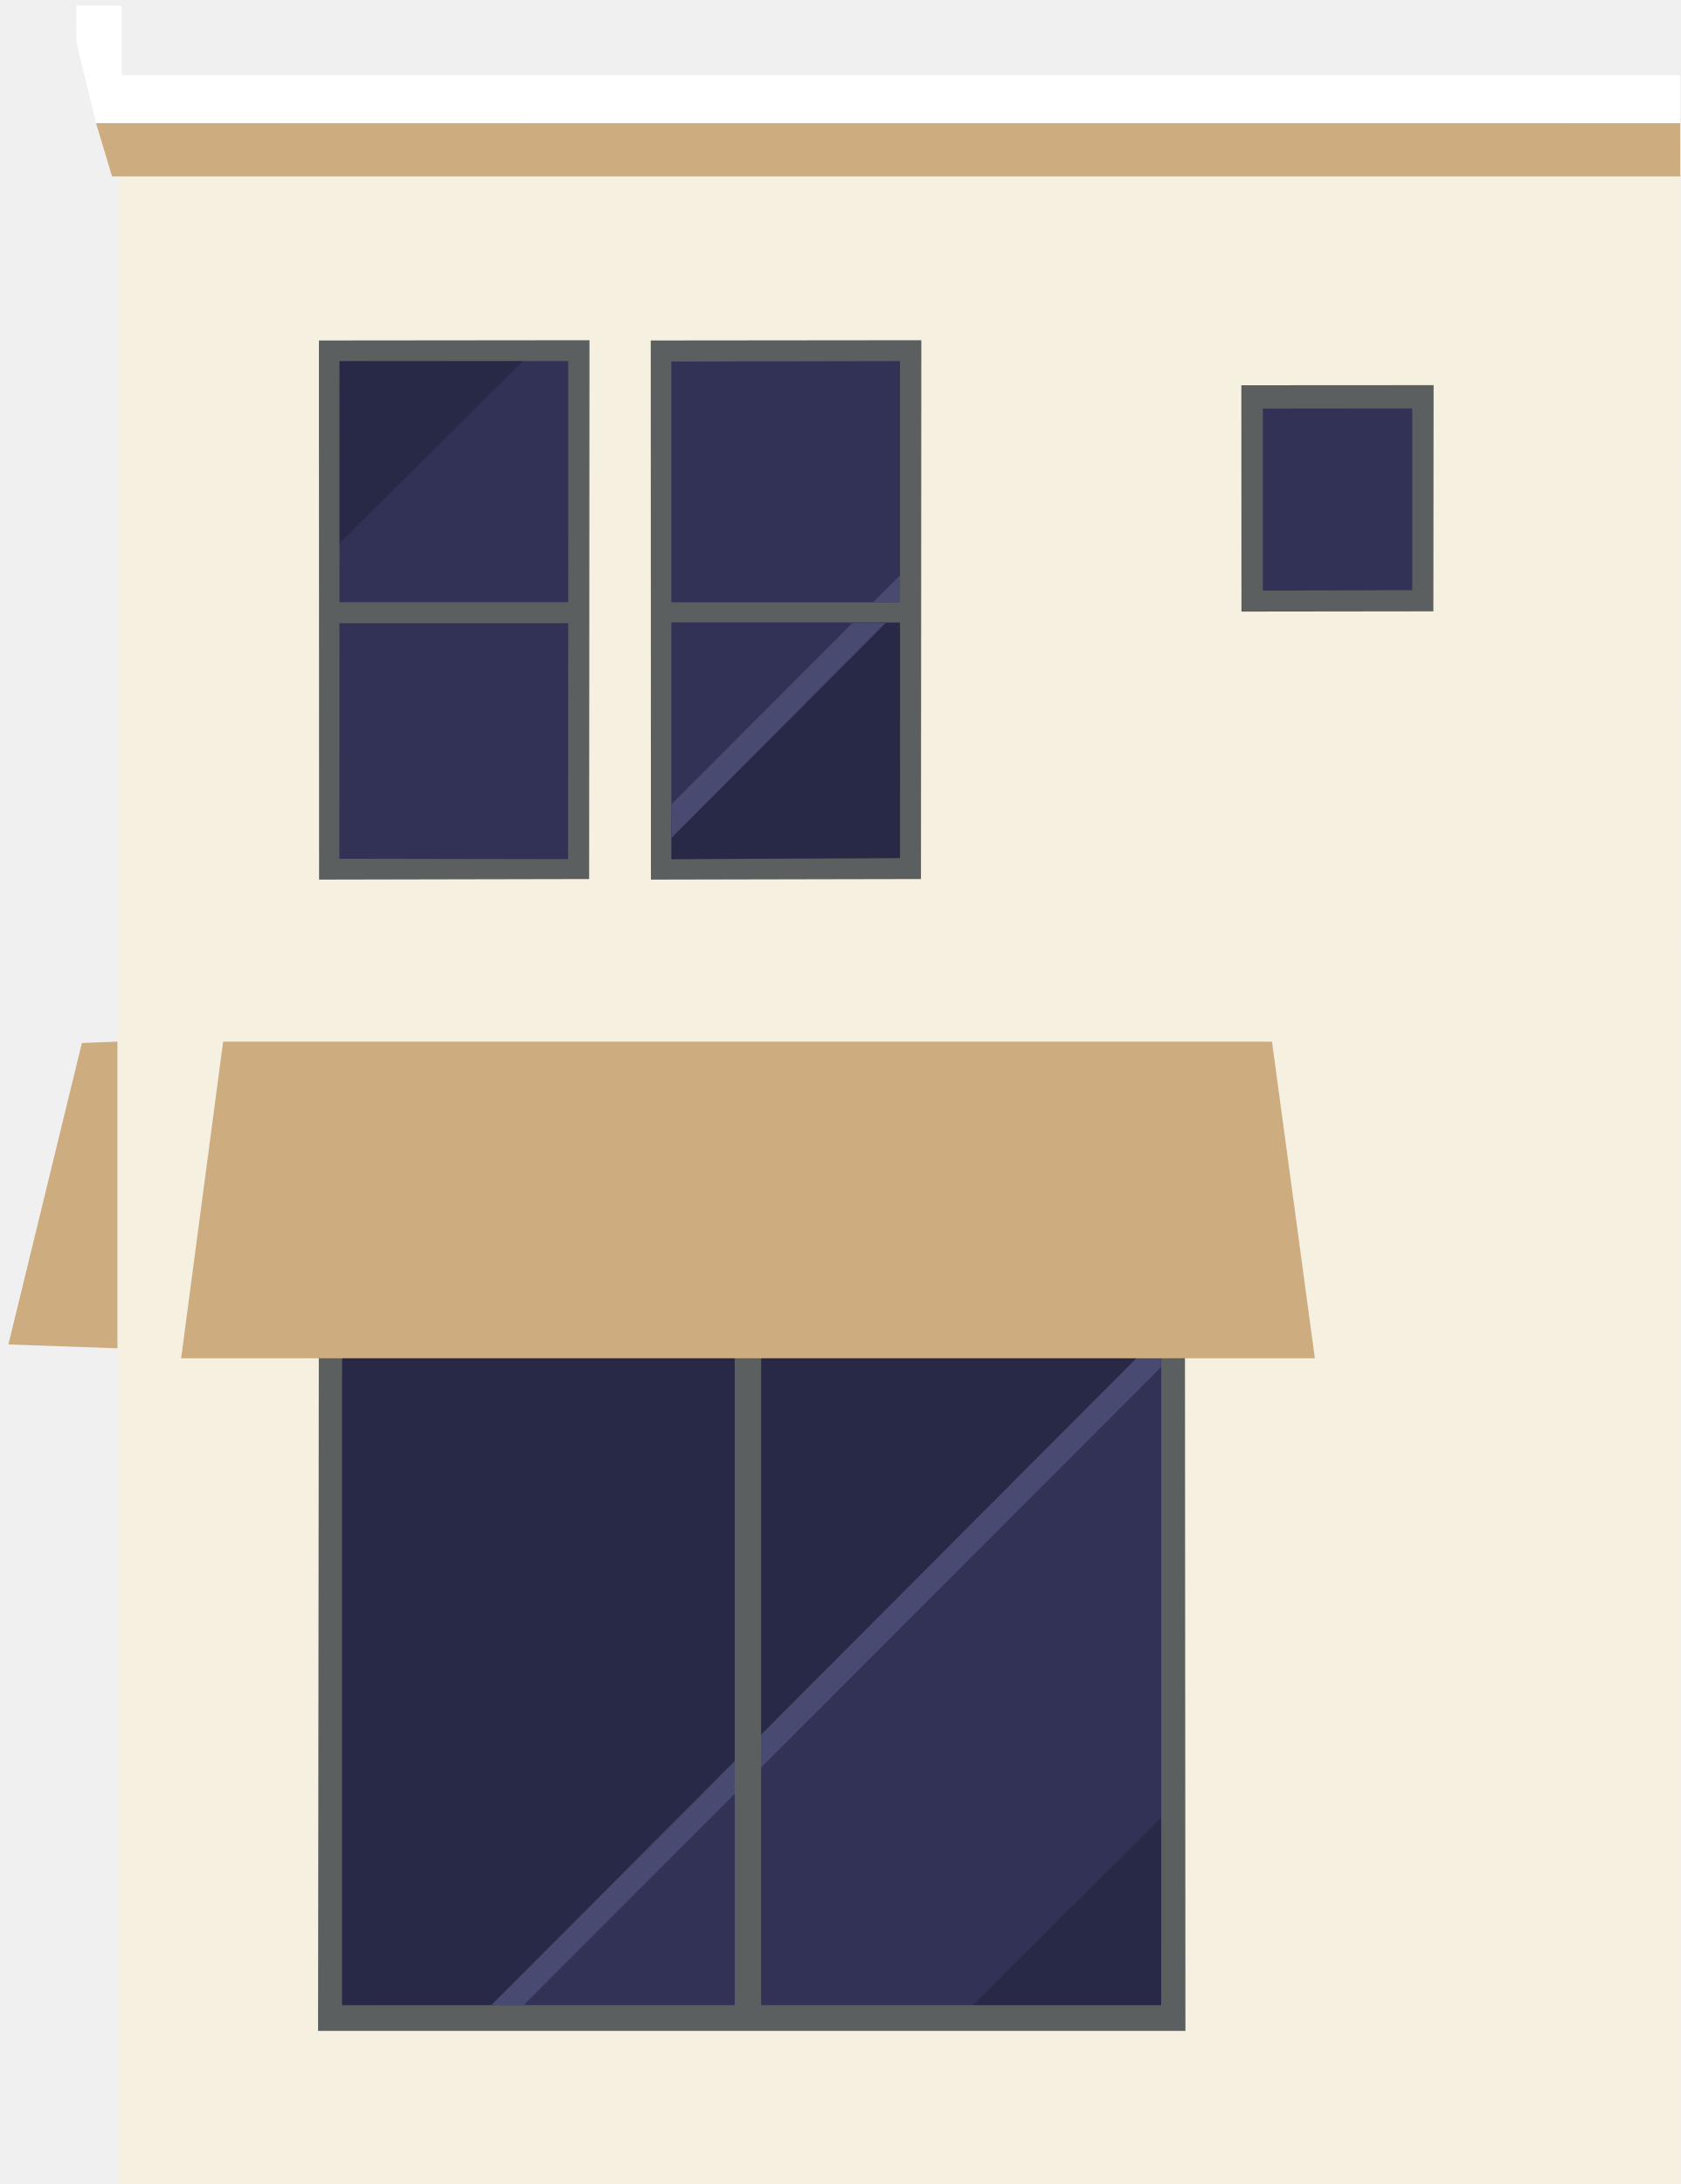
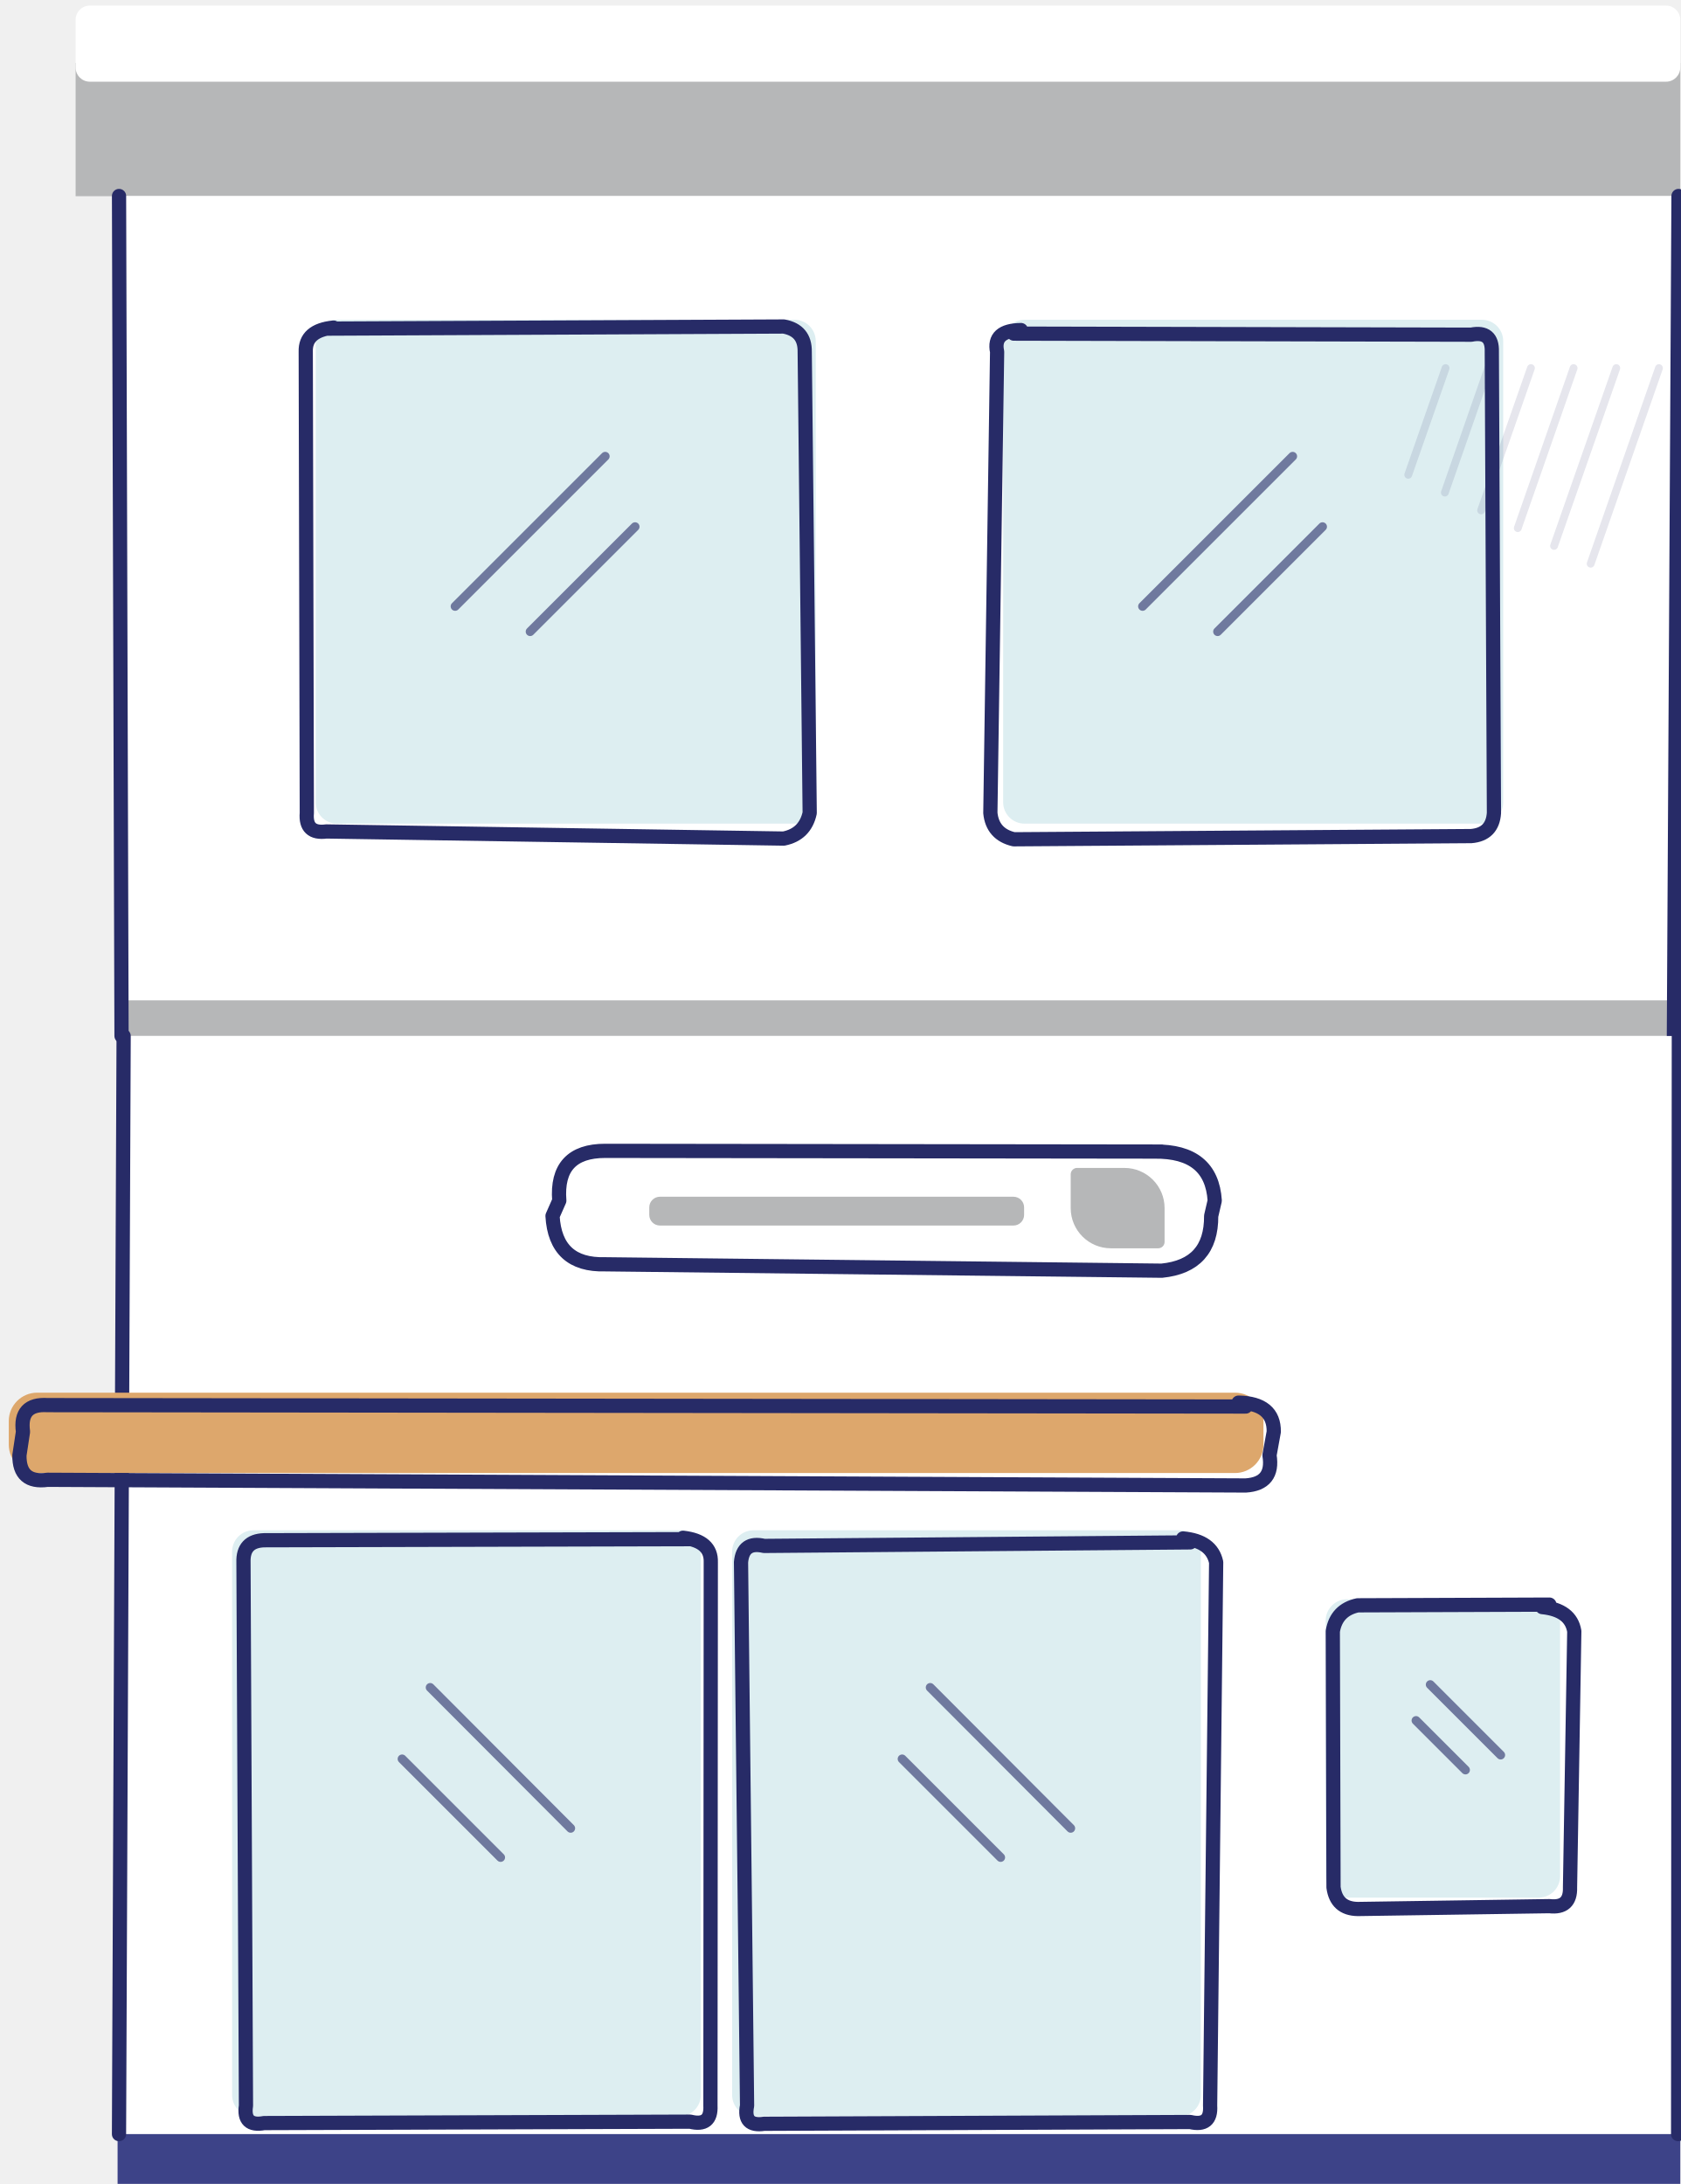
- <svg xmlns="http://www.w3.org/2000/svg" width="100%" height="100%" viewBox="0 0 600 780" version="1.1" xml:space="preserve" style="fill-rule:evenodd;clip-rule:evenodd;stroke-linejoin:round;stroke-miterlimit:2;">
-   <g id="apartments-narrow-right" transform="matrix(1.27,0,0,1.27,55.2114,4.52)">
-     <g transform="matrix(-1,0,0,1,2087.52,-296.875)">
-       <path d="M2097.92,672.482L2128.63,671.393L2107.97,586.623L2097.92,586.229L2097.92,672.482Z" style="fill:rgb(205,172,128);fill-rule:nonzero;" />
+ <svg xmlns="http://www.w3.org/2000/svg" viewBox="0 0 600 780" fill-rule="evenodd" clip-rule="evenodd" stroke-linejoin="round" stroke-miterlimit="2">
+   <g transform="translate(27 2) scale(1.27)">
+     <rect x="0" y="16.1" width="451.2" height="37.5" fill="#B6B7B8" />
+     <rect x="0" y="0" width="451.2" height="21.4" rx="4" fill="#FFFFFF" />
+   </g>
+   <g transform="translate(42 70) scale(1.27)">
+     <rect x="0" y="0" width="439.4" height="236.2" fill="#FFFFFF" />
+     <rect x="0" y="226.2" width="439.4" height="10" fill="#B6B7B8" />
+     <line x1="0.4" y1="0" x2="1.1" y2="236.2" stroke="#272B67" stroke-width="4" stroke-linecap="round" />
+     <line x1="438.9" y1="0" x2="437.6" y2="236.2" stroke="#272B67" stroke-width="4" stroke-linecap="round" />
+     <rect x="55.7" y="34.8" width="140.6" height="141.7" rx="6" fill="#DDEEF1" />
+     <path d="M58.7 37.3L187.3 36.7Q193.3 37.8 193.2 43.8L194.6 173.5Q193.3 179.5 187.3 180.7L58.7 178.7Q52.7 179.5 53.2 173.5L52.9 43.8Q52.7 37.8 60.7 37" fill="none" stroke="#272B67" stroke-width="4" stroke-linecap="round" stroke-linejoin="round" />
+     <line x1="94.9" y1="115.4" x2="137.1" y2="73.2" stroke="#272B67" stroke-width="2.5" stroke-linecap="round" opacity="0.6" />
+     <line x1="116" y1="122.5" x2="145.5" y2="93" stroke="#272B67" stroke-width="2.5" stroke-linecap="round" opacity="0.6" />
+     <rect x="249" y="34.8" width="140.6" height="141.7" rx="6" fill="#DDEEF1" />
+     <path d="M252 38.7L380.6 39Q386.6 37.8 386.4 43.8L387 173.5Q386.6 179.5 380.6 180L252 180.9Q246 179.5 245.4 173.5L247.3 43.8Q246 37.8 254 37.7" fill="none" stroke="#272B67" stroke-width="4" stroke-linecap="round" stroke-linejoin="round" />
+     <line x1="288.2" y1="115.4" x2="330.4" y2="73.2" stroke="#272B67" stroke-width="2.5" stroke-linecap="round" opacity="0.6" />
+     <line x1="309.3" y1="122.5" x2="338.8" y2="93" stroke="#272B67" stroke-width="2.5" stroke-linecap="round" opacity="0.6" />
+     <g opacity="0.12">
+       <line x1="362.9" y1="78.4" x2="373.4" y2="48.4" stroke="#272B67" stroke-width="2.2" stroke-linecap="round" />
+       <line x1="373.2" y1="83.4" x2="385.4" y2="48.4" stroke="#272B67" stroke-width="2.2" stroke-linecap="round" />
+       <line x1="383.4" y1="88.4" x2="397.4" y2="48.4" stroke="#272B67" stroke-width="2.2" stroke-linecap="round" />
+       <line x1="393.7" y1="93.4" x2="409.4" y2="48.4" stroke="#272B67" stroke-width="2.2" stroke-linecap="round" />
+       <line x1="403.9" y1="98.4" x2="421.4" y2="48.4" stroke="#272B67" stroke-width="2.2" stroke-linecap="round" />
+       <line x1="414.2" y1="103.4" x2="433.4" y2="48.4" stroke="#272B67" stroke-width="2.2" stroke-linecap="round" />
    </g>
-     <g transform="matrix(1.09843,0,0,1.00164,-2440.81,-298.965)">
-       <path d="M2212.63,908.875L2612.63,908.875L2612.6,342.875L2212.63,342.875L2212.63,908.875Z" style="fill:rgb(245,240,224);fill-rule:nonzero;" />
-     </g>
-     <g>
-       <g transform="matrix(1,0,0,1,-2223.03,-296.875)">
-         <path d="M2269.25,634.479L2268.99,864.434L2512.88,864.434L2512.72,634.456L2269.25,634.479Z" style="fill:rgb(92,95,96);fill-rule:nonzero;" />
-       </g>
-       <g transform="matrix(1,0,0,1,-2223.03,-296.875)">
-         <path d="M2275.76,639.141L2275.76,857.188L2506.07,857.187L2506.07,638.826L2275.76,639.141Z" style="fill:rgb(50,49,86);fill-rule:nonzero;" />
-       </g>
-       <g transform="matrix(1,0,0,1,-2223.03,-296.875)">
-         <g opacity="0.3">
-           <path d="M2453.2,857.184L2506.05,804.475L2506.06,857.172L2453.2,857.184Z" style="fill:rgb(13,24,36);fill-rule:nonzero;" />
-           <path d="M2275.75,673.956L2275.69,857.187L2318.6,857.174L2470.31,712.051L2502.51,673.937L2275.75,673.956Z" style="fill:rgb(13,24,36);fill-rule:nonzero;" />
-         </g>
-       </g>
-       <g transform="matrix(1,0,0,1,-2223.03,-296.875)">
-         <path d="M2500.42,673.947L2317.73,857.177L2326.82,857.185L2505.99,677.816L2505.99,673.968L2500.42,673.947Z" style="fill:rgb(73,74,114);fill-rule:nonzero;" />
-       </g>
-       <g transform="matrix(1,0,0,1.18845,-2223.03,-460.565)">
-         <rect x="2386.14" y="673.938" width="7.436" height="186.321" style="fill:rgb(92,95,96);fill-rule:nonzero;" />
-       </g>
-     </g>
-     <g transform="matrix(1,0,0,1,-2223.03,-295.546)">
-       <path d="M2230.49,673.949L2549.27,673.947L2537.22,584.915L2242.3,584.9L2230.49,673.949Z" style="fill:rgb(205,172,128);fill-rule:nonzero;" />
-     </g>
-     <g transform="matrix(1,0,0,1,1.5748,0)">
-       <g transform="matrix(1,0,0,1,-2223.03,-296.875)">
-         <path d="M2436.94,540.517L2361.01,540.673L2360.96,389.063L2437.04,388.99L2436.94,540.517Z" style="fill:rgb(92,95,96);fill-rule:nonzero;" />
-       </g>
-       <g transform="matrix(1,0,0,2.10877,-2223.03,-889.974)">
-         <path d="M2431.04,534.745L2366.76,534.917L2366.76,468.557L2431.04,468.5L2431.04,534.745Z" style="fill:rgb(50,49,86);fill-rule:nonzero;" />
-       </g>
-       <g transform="matrix(1,0,0,1,-2223.03,-296.875)">
-         <rect x="2366.49" y="462.692" width="65.172" height="5.653" style="fill:rgb(92,95,96);fill-rule:nonzero;" />
-       </g>
-       <g transform="matrix(1,0,0,1,-2223.03,-296.875)">
-         <g opacity="0.3">
-           <path d="M2431.05,534.734L2431.07,468.5L2422.69,468.496L2366.8,522.341L2366.76,534.937L2431.05,534.734Z" style="fill:rgb(13,24,36);fill-rule:nonzero;" />
-         </g>
-       </g>
-       <g transform="matrix(1,0,0,1,-2223.03,-296.875)">
-         <path d="M2366.77,528.951L2427.01,468.502L2417.7,468.515L2366.76,519.521L2366.77,528.951Z" style="fill:rgb(73,74,114);fill-rule:nonzero;" />
-       </g>
-       <g transform="matrix(1,0,0,1,-2223.03,-296.875)">
-         <path d="M2431.03,462.676L2431.05,455.122L2423.5,462.686L2431.03,462.676Z" style="fill:rgb(73,74,114);fill-rule:nonzero;" />
-       </g>
-     </g>
-     <g>
-       <g transform="matrix(1,0,0,1,-2223.03,-296.875)">
-         <path d="M2345.21,540.517L2269.28,540.673L2269.23,389.063L2345.31,388.99L2345.21,540.517Z" style="fill:rgb(92,95,96);fill-rule:nonzero;" />
-       </g>
-       <g transform="matrix(1,0,0,2.06438,-2223.03,-717.156)">
-         <path d="M2339.3,462.704L2274.98,462.648L2275.02,394.859L2339.34,394.863L2339.3,462.704Z" style="fill:rgb(50,49,86);fill-rule:nonzero;" />
-       </g>
-       <g transform="matrix(1,0,0,1,-2223.03,-296.875)">
-         <g opacity="0.3">
-           <path d="M2326.54,394.834L2275.05,446.16L2275.04,394.875L2326.54,394.834Z" style="fill:rgb(13,24,36);fill-rule:nonzero;" />
-         </g>
-       </g>
-       <g transform="matrix(1,0,0,1,-2223.03,-296.875)">
-         <rect x="2273.28" y="462.661" width="68.914" height="5.905" style="fill:rgb(92,95,96);fill-rule:nonzero;" />
-       </g>
-     </g>
-     <g transform="matrix(1,0,0,1,44.9434,-3.14961)">
-       <g transform="matrix(1,0,0,1,-2223.03,-296.875)">
-         <path d="M2537.65,468.385L2483.69,468.451L2483.66,404.806L2537.72,404.774L2537.65,468.385Z" style="fill:rgb(92,95,96);fill-rule:nonzero;" />
-       </g>
-       <g transform="matrix(1,0,0,1,-2223.03,-296.875)">
-         <path d="M2531.72,462.418L2489.7,462.551L2489.7,411.373L2531.72,411.328L2531.72,462.418Z" style="fill:rgb(50,49,86);fill-rule:nonzero;" />
-       </g>
-     </g>
-     <g transform="matrix(-1,0,0,1,389.597,18.4882)">
-       <g transform="matrix(1,0,0,1,-1697.92,-322.875)">
-         <path d="M2099.49,350.434L2103.99,335.437L1658.57,335.457L1658.55,350.434L2099.49,350.434Z" style="fill:rgb(205,172,128);fill-rule:nonzero;" />
-       </g>
-       <g transform="matrix(1,0,0,1,-1697.92,-322.875)">
-         <path d="M2103.99,335.44L2109.52,312.639L2109.54,302.403L2096.77,302.403L2096.77,321.96L1658.57,321.961L1658.55,335.46L2103.99,335.44Z" style="fill:white;fill-rule:nonzero;" />
-       </g>
+   </g>
+   <g transform="translate(3 370) scale(1.27)">
+     <g transform="translate(470.1 0) scale(-1 1)">
+       <rect x="0" y="0" width="439.4" height="308.8" fill="#FFFFFF" />
+       <rect x="0" y="308.8" width="439.4" height="14" fill="#3D4388" />
+       <line x1="0.4" y1="0" x2="0.6" y2="308.8" stroke="#272B67" stroke-width="4" stroke-linecap="round" />
+       <line x1="437.7" y1="0" x2="439" y2="308.8" stroke="#272B67" stroke-width="4" stroke-linecap="round" />
+       <rect x="134.8" y="29.3" width="184.5" height="32.3" rx="14" fill="#FFFFFF" />
+       <path d="M145.8 32.5L302.3 32.3Q316.3 32.3 315.2 46.3L317.1 50.6Q316.3 64.6 302.3 64.2L145.8 66Q131.8 64.6 131.9 50.6L130.9 46.3Q131.8 32.3 147.8 32.5" fill="none" stroke="#272B67" stroke-width="4" stroke-linecap="round" stroke-linejoin="round" />
+       <path d="M156.3 37.1H169.5A1.8 1.8 0 0 1 171.4 38.9V48.4A11.3 11.3 0 0 1 160.1 59.7H146.8A1.8 1.8 0 0 1 145 57.9V48.4A11.3 11.3 0 0 1 156.3 37.1Z" fill="#B6B7B8" />
+       <rect x="184.5" y="45.2" width="105.4" height="8.1" rx="3" fill="#B6B7B8" />
+       <rect x="33.8" y="158.4" width="65.9" height="83.9" rx="6" fill="#DDEEF1" />
+       <path d="M36.8 159.9L90.7 160.1Q96.7 161.4 97.7 167.4L97.5 239.4Q96.7 245.4 90.7 245.5L36.8 244.7Q30.8 245.4 31 239.4L29.8 167.4Q30.8 161.4 38.8 160.6" fill="none" stroke="#272B67" stroke-width="4" stroke-linecap="round" stroke-linejoin="round" />
+       <line x1="50.5" y1="202.2" x2="70.3" y2="182.4" stroke="#272B67" stroke-width="2.5" stroke-linecap="round" opacity="0.6" />
+       <line x1="60.4" y1="206.4" x2="74.3" y2="192.5" stroke="#272B67" stroke-width="2.5" stroke-linecap="round" opacity="0.6" />
+       <rect x="134.8" y="139" width="131.8" height="164.8" rx="6" fill="#DDEEF1" />
+       <path d="M137.8 142.4L257.6 143.4Q263.6 142 264.1 148L262.4 300.8Q263.6 306.8 257.6 305.9L137.8 305.4Q131.8 306.8 132.2 300.8L130.5 148Q131.8 142 139.8 141.3" fill="none" stroke="#272B67" stroke-width="4" stroke-linecap="round" stroke-linejoin="round" />
+       <line x1="171.4" y1="222.8" x2="210.9" y2="183.2" stroke="#272B67" stroke-width="2.5" stroke-linecap="round" opacity="0.6" />
+       <line x1="191.1" y1="231" x2="218.8" y2="203.3" stroke="#272B67" stroke-width="2.5" stroke-linecap="round" opacity="0.6" />
+       <rect x="275.4" y="139" width="131.8" height="164.8" rx="6" fill="#DDEEF1" />
+       <path d="M278.4 141.5L398.2 141.8Q404.2 142 404 148L403.3 300.8Q404.2 306.8 398.2 305.7L278.4 305.3Q272.4 306.8 272.7 300.8L272.6 148Q272.4 142 280.4 141.1" fill="none" stroke="#272B67" stroke-width="4" stroke-linecap="round" stroke-linejoin="round" />
+       <line x1="312" y1="222.8" x2="351.5" y2="183.2" stroke="#272B67" stroke-width="2.5" stroke-linecap="round" opacity="0.6" />
+       <line x1="331.7" y1="231" x2="359.4" y2="203.3" stroke="#272B67" stroke-width="2.5" stroke-linecap="round" opacity="0.6" />
+       <rect x="117.2" y="100.3" width="352.8" height="22.6" rx="8" fill="#DDA76C" />
+       <path d="M122.2 104.2L459.1 103.8Q467.1 103.3 466 111.3L467 117.9Q467.1 125.9 459.1 124.8L122.2 126.4Q114.2 125.9 115.5 117.9L114.3 111.3Q114.2 103.3 124.2 103.1" fill="none" stroke="#272B67" stroke-width="4" stroke-linecap="round" stroke-linejoin="round" />
    </g>
  </g>
</svg>
